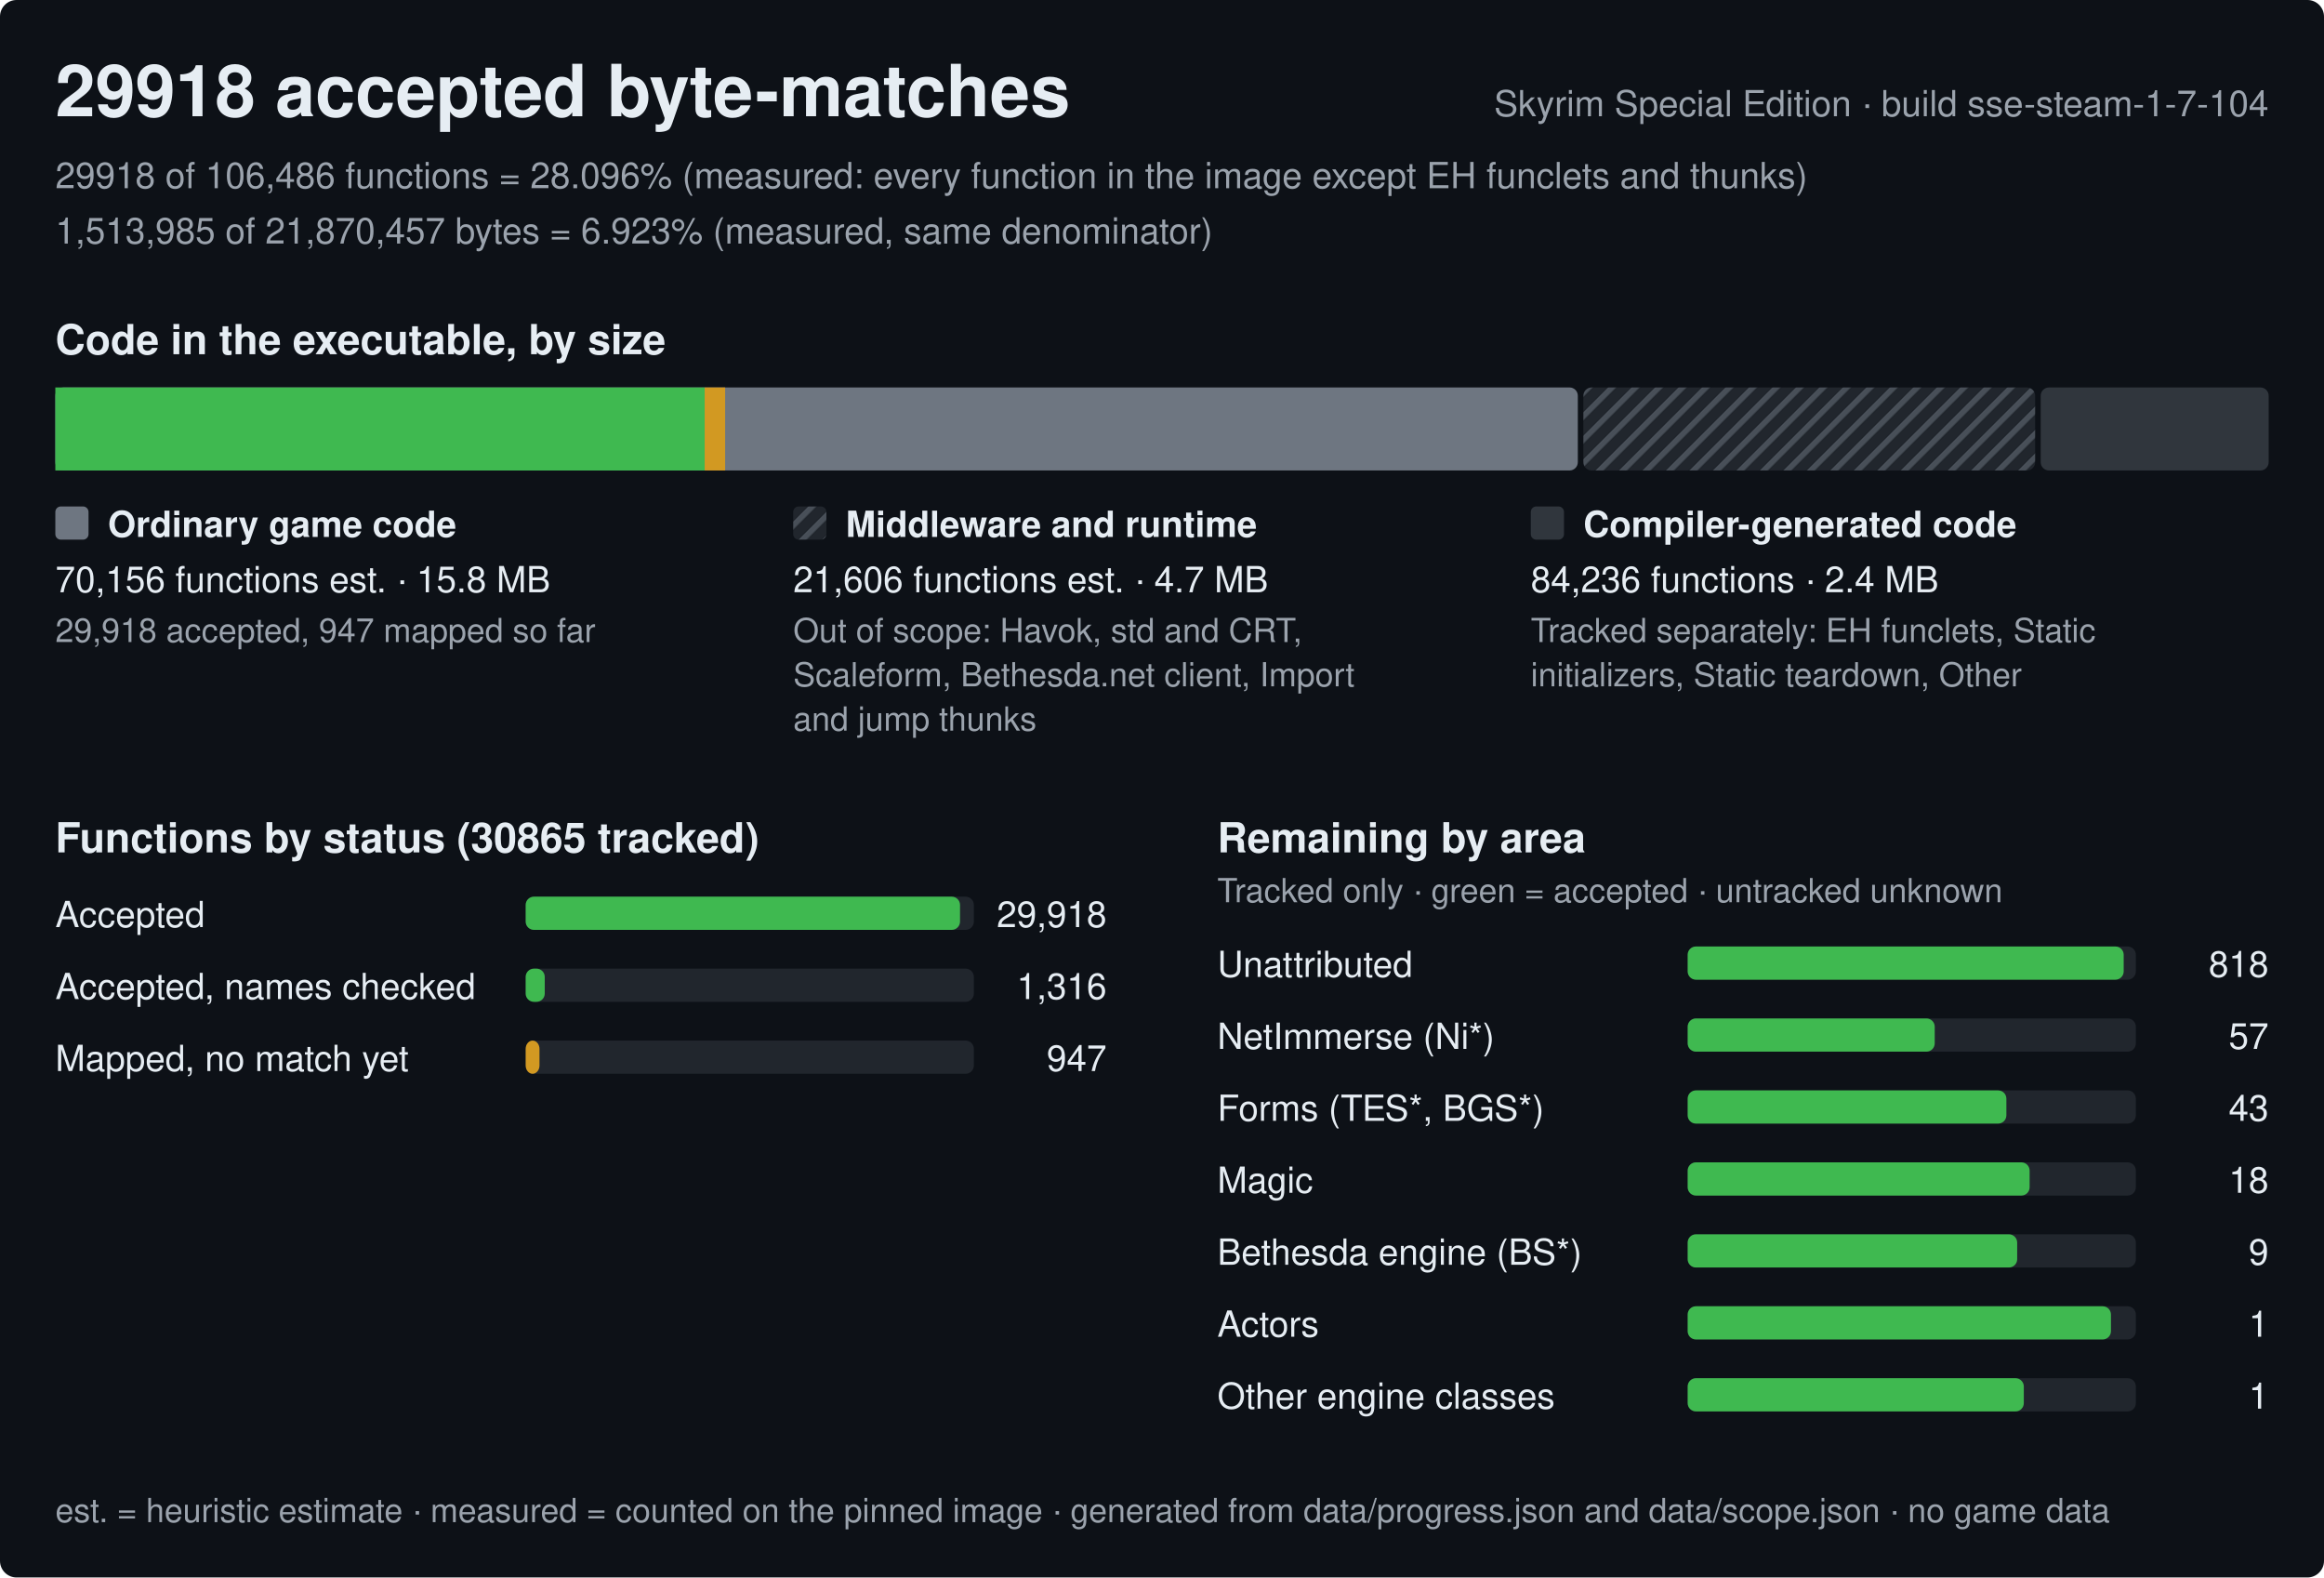
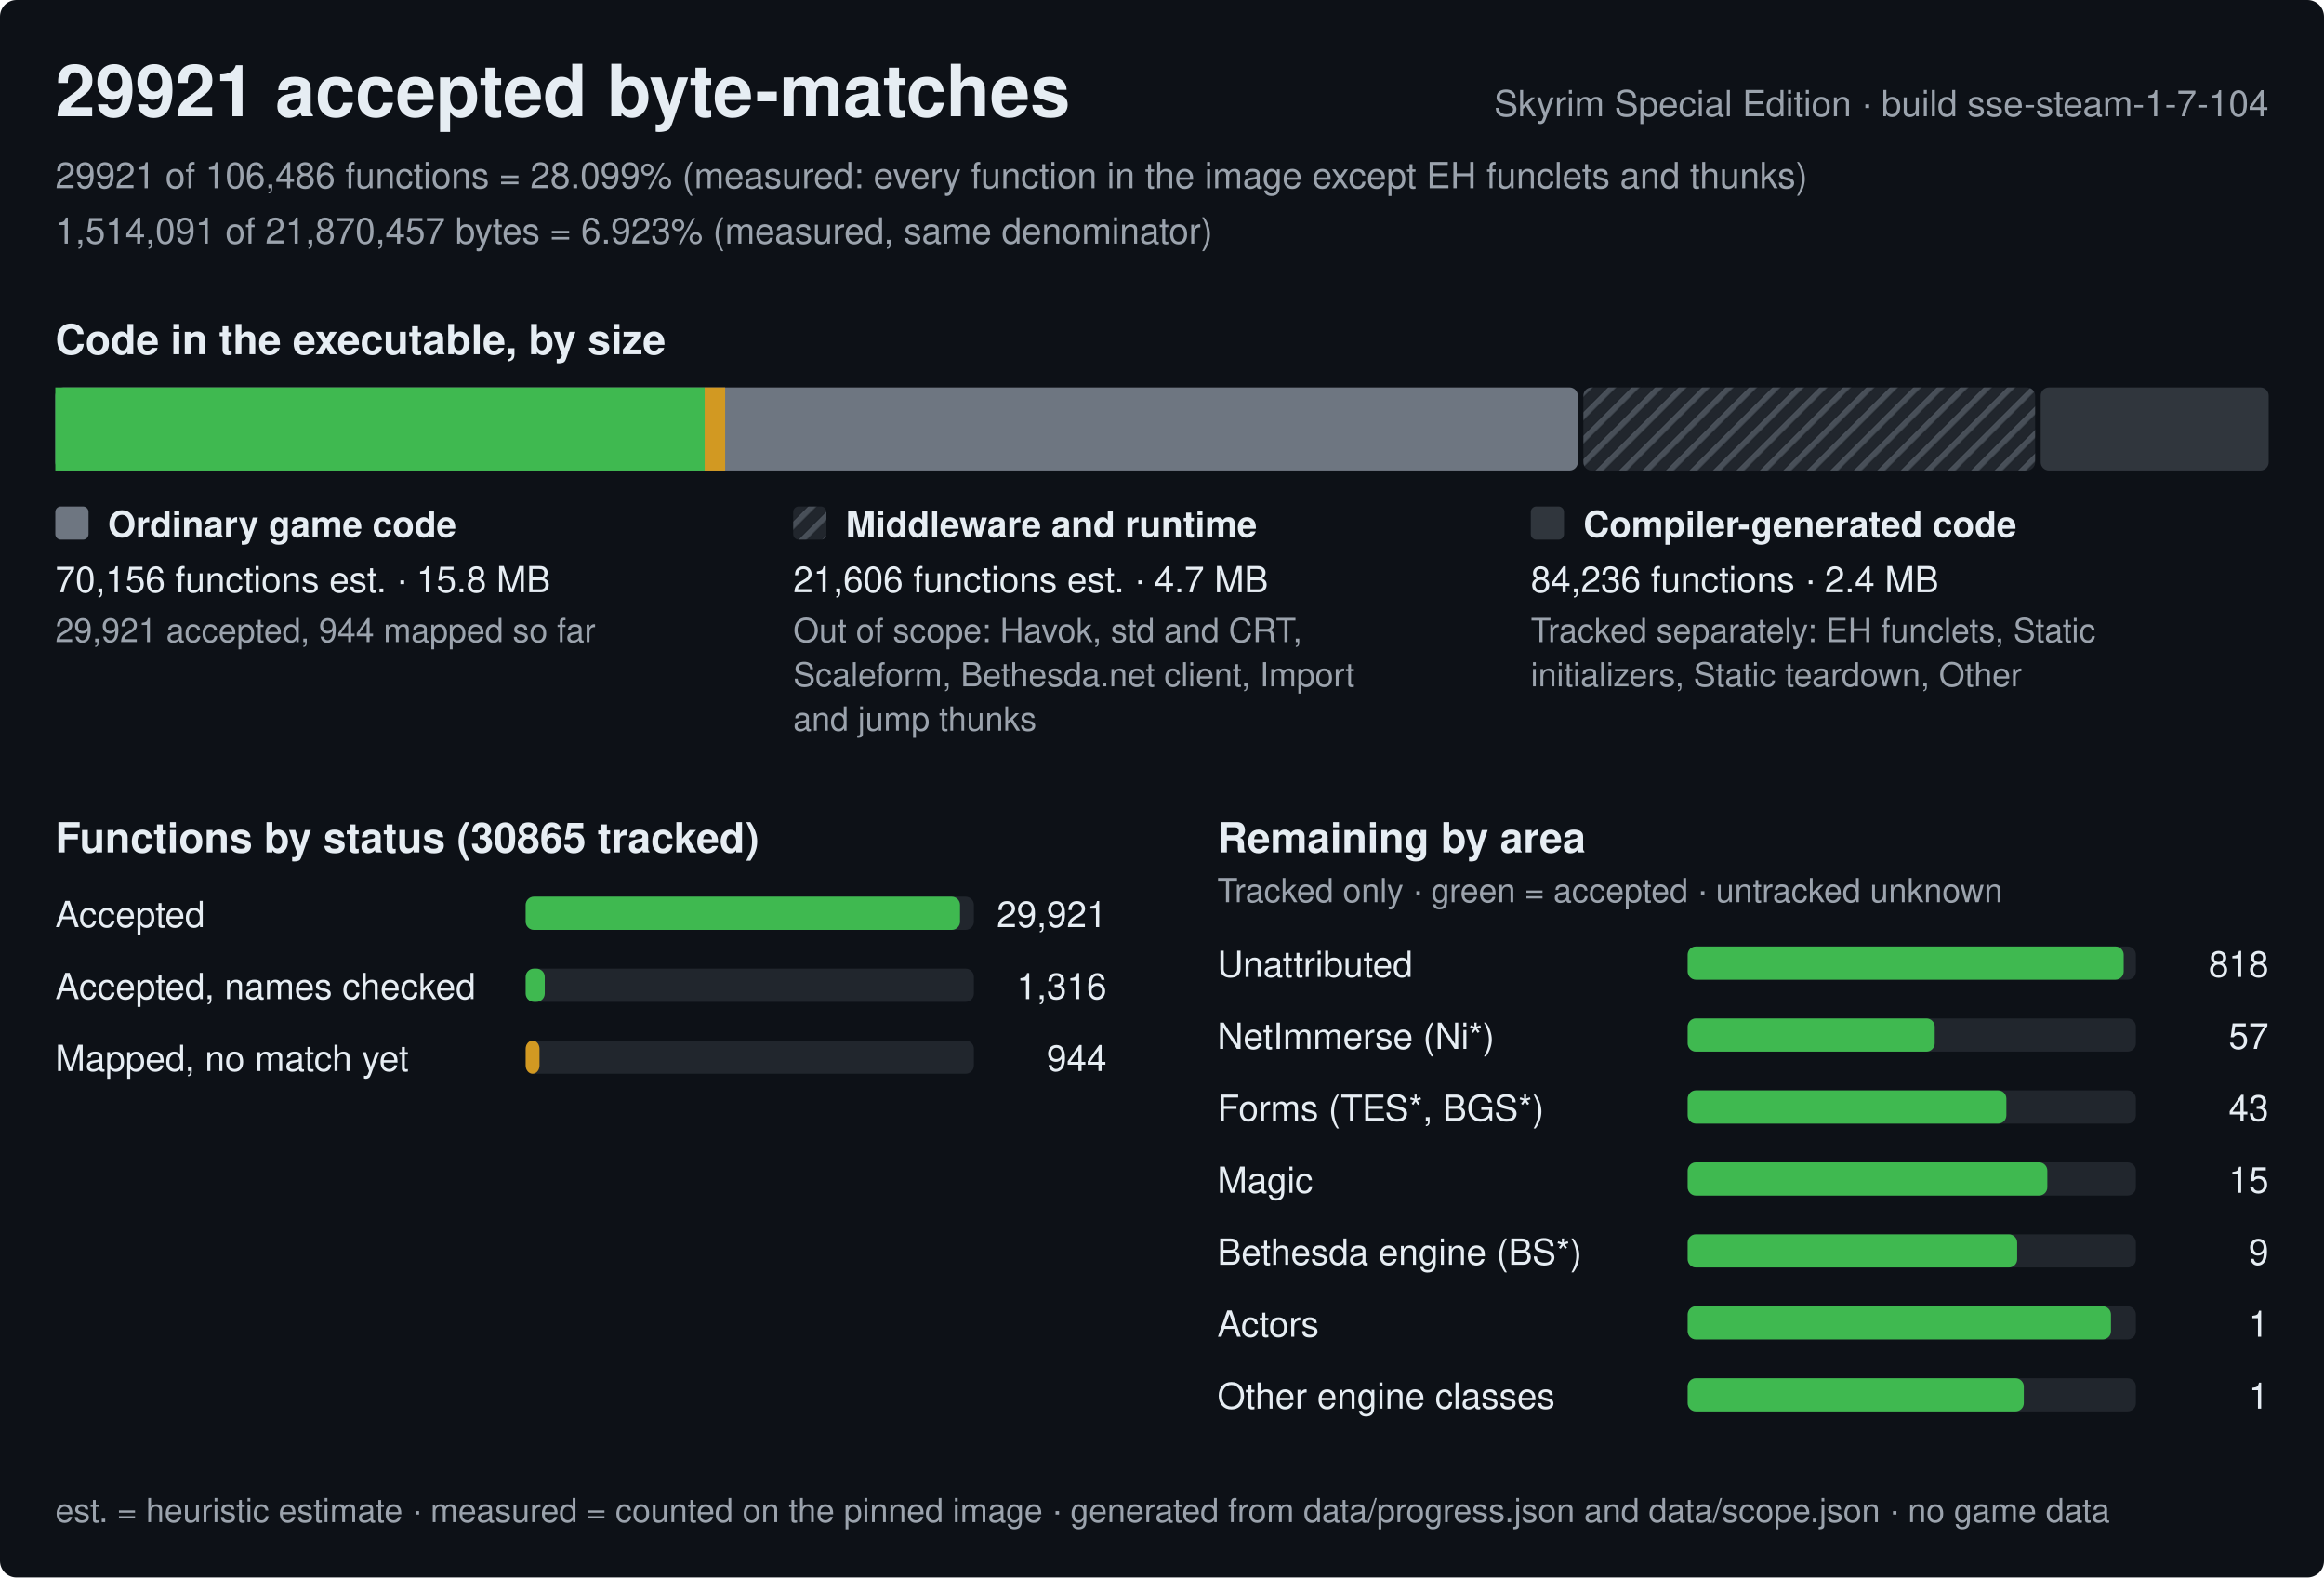
<svg xmlns="http://www.w3.org/2000/svg" width="840" height="570" viewBox="0 0 840 570" role="img" aria-label="Progress of the Skyrim Special Edition byte-matching reconstruction, build sse-steam-1-7-104">
  <style>text{font-family:-apple-system,BlinkMacSystemFont,'Segoe UI',Helvetica,Arial,sans-serif;fill:#e6edf3;white-space:pre}.h{font-size:26px;font-weight:600}.st{font-size:15px;font-weight:600}.lb{font-size:13px;font-weight:600}.bl{font-size:12px;font-weight:600;stroke:#0d1117;stroke-width:3px;paint-order:stroke;stroke-linejoin:round}.rl{font-size:13px}.fn{font-size:12px;fill:#9ba3ad}.mu{fill:#9ba3ad}</style>
  <defs>
    <pattern id="hx" width="6" height="6" patternUnits="userSpaceOnUse" patternTransform="rotate(45)">
      <rect width="6" height="6" fill="#21262d" />
      <rect width="2" height="6" fill="#484f58" />
    </pattern>
  </defs>
  <rect width="840" height="570" rx="6" fill="#0d1117" />
-   <text x="20" y="42" class="h">29918 accepted byte-matches</text>
+   <text x="20" y="42" class="h">29921 accepted byte-matches</text>
  <text x="820" y="42" class="rl mu" text-anchor="end">Skyrim Special Edition · build sse-steam-1-7-104</text>
-   <text x="20" y="68" class="rl mu">29918 of 106,486 functions = 28.096% (measured: every function in the image except EH funclets and thunks)</text>
-   <text x="20" y="88" class="rl mu">1,513,985 of 21,870,457 bytes = 6.923% (measured, same denominator)</text>
+   <text x="20" y="68" class="rl mu">29921 of 106,486 functions = 28.099% (measured: every function in the image except EH funclets and thunks)</text>
+   <text x="20" y="88" class="rl mu">1,514,091 of 21,870,457 bytes = 6.923% (measured, same denominator)</text>
  <text x="20" y="128" class="st">Code in the executable, by size</text>
  <rect x="20" y="140" width="550.3" height="30" rx="3" fill="#6e7681" />
  <rect x="20" y="140" width="234.7" height="30" fill="#3fb950" />
  <rect x="254.7" y="140" width="7.4" height="30" fill="#d29922" />
  <rect x="572.3" y="140" width="163.3" height="30" rx="3" fill="url(#hx)" />
  <rect x="737.6" y="140" width="82.4" height="30" rx="3" fill="#30363d" />
  <rect x="20" y="183" width="12" height="12" rx="2" fill="#6e7681" />
  <text x="39" y="194" class="lb">Ordinary game code</text>
  <text x="20" y="214" class="rl">70,156 functions est. · 15.8 MB</text>
-   <text x="20" y="232" class="fn">29,918 accepted, 947 mapped so far</text>
+   <text x="20" y="232" class="fn">29,921 accepted, 944 mapped so far</text>
  <rect x="286.7" y="183" width="12" height="12" rx="2" fill="url(#hx)" />
  <text x="305.7" y="194" class="lb">Middleware and runtime</text>
  <text x="286.7" y="214" class="rl">21,606 functions est. · 4.7 MB</text>
  <text x="286.7" y="232" class="fn">Out of scope: Havok, std and CRT,</text>
  <text x="286.7" y="248" class="fn">Scaleform, Bethesda.net client, Import</text>
  <text x="286.7" y="264" class="fn">and jump thunks</text>
  <rect x="553.3" y="183" width="12" height="12" rx="2" fill="#30363d" />
  <text x="572.3" y="194" class="lb">Compiler-generated code</text>
  <text x="553.3" y="214" class="rl">84,236 functions · 2.4 MB</text>
  <text x="553.3" y="232" class="fn">Tracked separately: EH funclets, Static</text>
  <text x="553.3" y="248" class="fn">initializers, Static teardown, Other</text>
  <text x="20" y="308" class="st">Functions by status (30865 tracked)</text>
  <text x="20" y="335" class="rl">Accepted</text>
  <rect x="190" y="324" width="162.0" height="12" rx="3" fill="#21262d" />
  <rect x="190" y="324" width="157" height="12" rx="3" fill="#3fb950" />
-   <text x="400.0" y="335" class="rl" text-anchor="end">29,918</text>
+   <text x="400.0" y="335" class="rl" text-anchor="end">29,921</text>
  <text x="20" y="361" class="rl">Accepted, names checked</text>
  <rect x="190" y="350" width="162.0" height="12" rx="3" fill="#21262d" />
  <rect x="190" y="350" width="6.9" height="12" rx="3" fill="#3fb950" />
  <text x="400.0" y="361" class="rl" text-anchor="end">1,316</text>
  <text x="20" y="387" class="rl">Mapped, no match yet</text>
  <rect x="190" y="376" width="162.0" height="12" rx="3" fill="#21262d" />
  <rect x="190" y="376" width="5" height="12" rx="3" fill="#d29922" />
-   <text x="400.0" y="387" class="rl" text-anchor="end">947</text>
+   <text x="400.0" y="387" class="rl" text-anchor="end">944</text>
  <text x="440.0" y="308" class="st">Remaining by area</text>
  <text x="440.0" y="326" class="fn">Tracked only · green = accepted · untracked unknown</text>
  <text x="440.0" y="353" class="rl">Unattributed</text>
  <rect x="610.0" y="342" width="162.0" height="12" rx="3" fill="#21262d" />
  <rect x="610.0" y="342" width="157.6" height="12" rx="3" fill="#3fb950" />
  <text x="820.0" y="353" class="rl" text-anchor="end">818</text>
  <text x="440.0" y="379" class="rl">NetImmerse (Ni*)</text>
  <rect x="610.0" y="368" width="162.0" height="12" rx="3" fill="#21262d" />
  <rect x="610.0" y="368" width="89.3" height="12" rx="3" fill="#3fb950" />
  <text x="820.0" y="379" class="rl" text-anchor="end">57</text>
  <text x="440.0" y="405" class="rl">Forms (TES*, BGS*)</text>
  <rect x="610.0" y="394" width="162.0" height="12" rx="3" fill="#21262d" />
  <rect x="610.0" y="394" width="115.2" height="12" rx="3" fill="#3fb950" />
  <text x="820.0" y="405" class="rl" text-anchor="end">43</text>
  <text x="440.0" y="431" class="rl">Magic</text>
  <rect x="610.0" y="420" width="162.0" height="12" rx="3" fill="#21262d" />
-   <rect x="610.0" y="420" width="123.6" height="12" rx="3" fill="#3fb950" />
-   <text x="820.0" y="431" class="rl" text-anchor="end">18</text>
+   <rect x="610.0" y="420" width="130" height="12" rx="3" fill="#3fb950" />
+   <text x="820.0" y="431" class="rl" text-anchor="end">15</text>
  <text x="440.0" y="457" class="rl">Bethesda engine (BS*)</text>
  <rect x="610.0" y="446" width="162.0" height="12" rx="3" fill="#21262d" />
  <rect x="610.0" y="446" width="119.1" height="12" rx="3" fill="#3fb950" />
  <text x="820.0" y="457" class="rl" text-anchor="end">9</text>
  <text x="440.0" y="483" class="rl">Actors</text>
  <rect x="610.0" y="472" width="162.0" height="12" rx="3" fill="#21262d" />
  <rect x="610.0" y="472" width="153" height="12" rx="3" fill="#3fb950" />
  <text x="820.0" y="483" class="rl" text-anchor="end">1</text>
  <text x="440.0" y="509" class="rl">Other engine classes</text>
  <rect x="610.0" y="498" width="162.0" height="12" rx="3" fill="#21262d" />
  <rect x="610.0" y="498" width="121.5" height="12" rx="3" fill="#3fb950" />
  <text x="820.0" y="509" class="rl" text-anchor="end">1</text>
  <text x="20" y="550" class="fn">est. = heuristic estimate · measured = counted on the pinned image · generated from data/progress.json and data/scope.json · no game data</text>
</svg>
